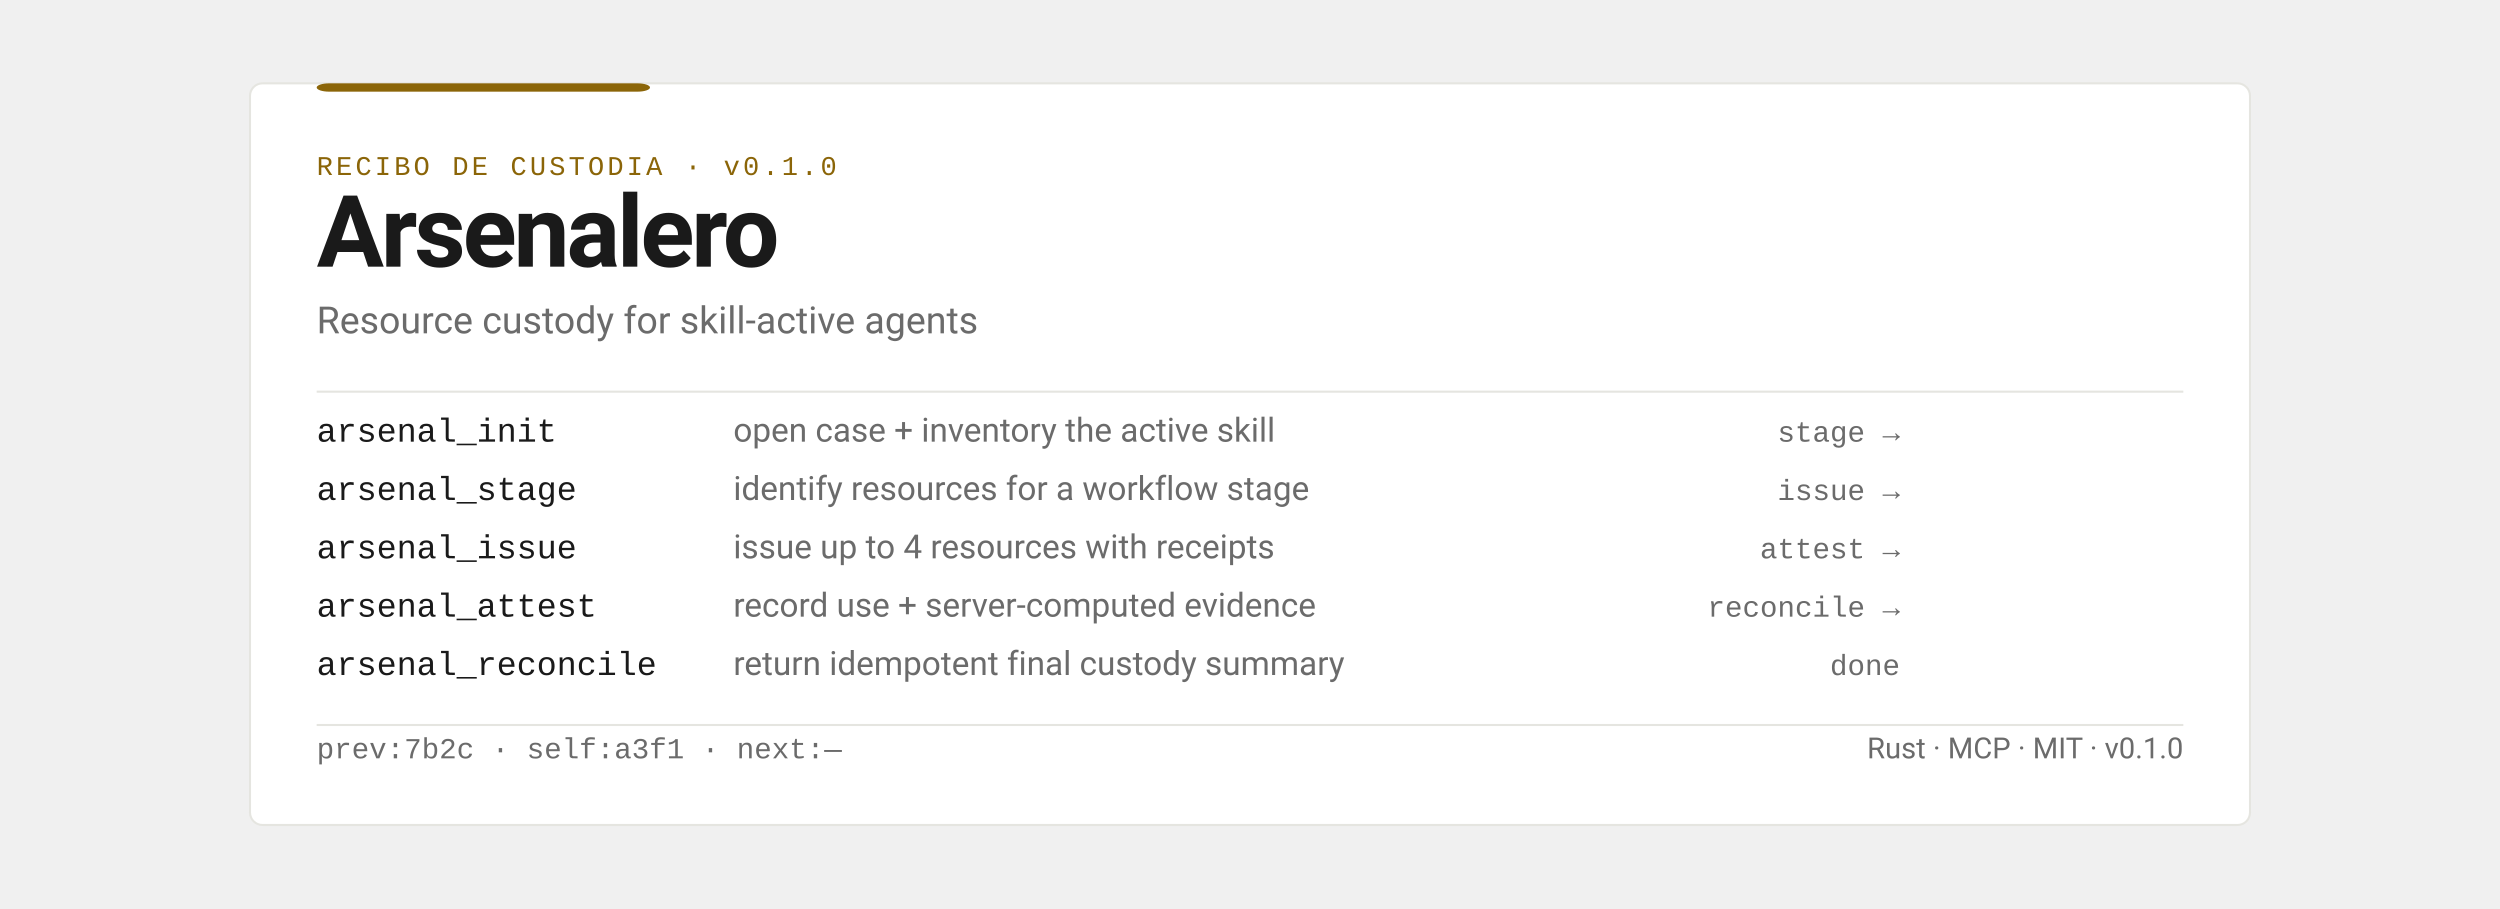
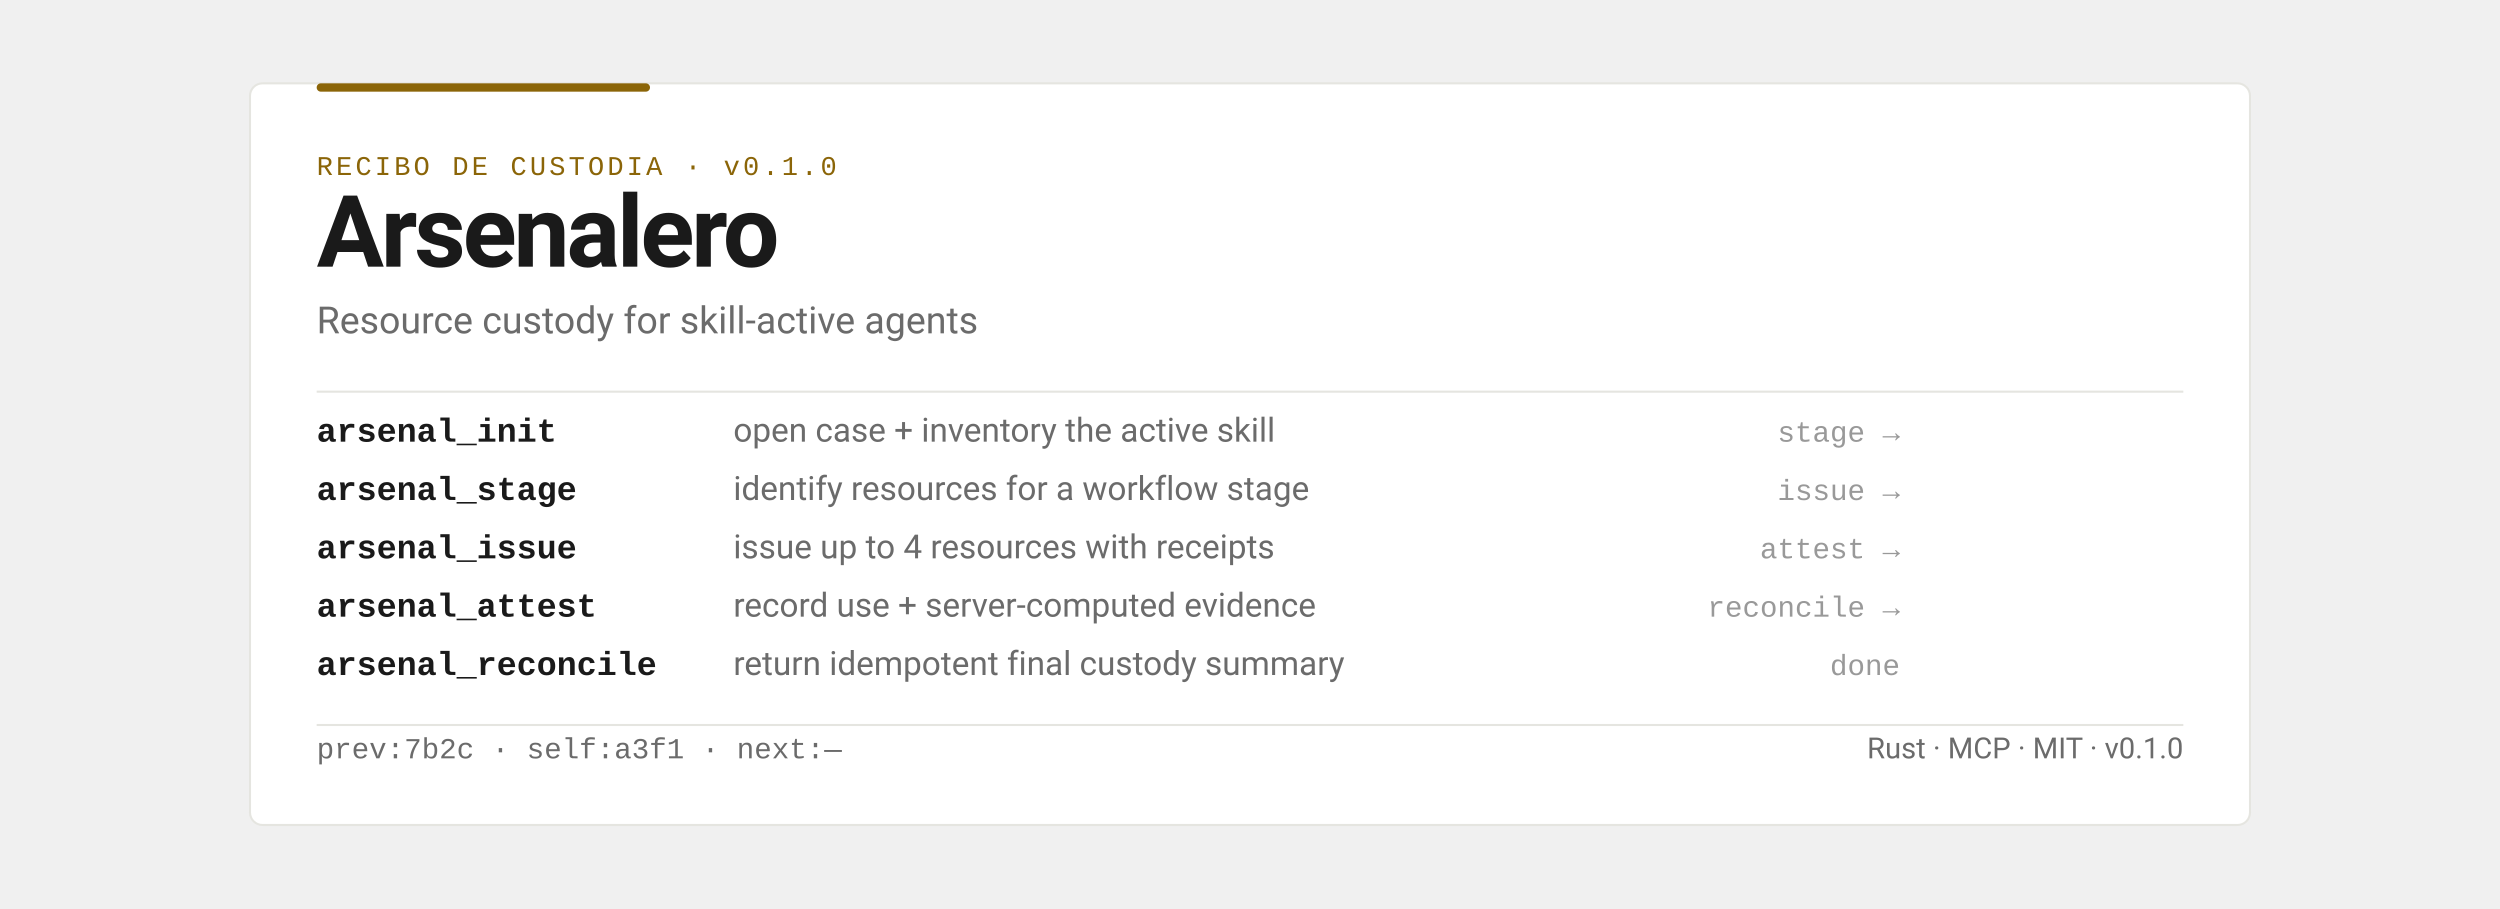
<svg xmlns="http://www.w3.org/2000/svg" width="100%" viewBox="0 0 1200 436" role="img" aria-labelledby="heroTitle heroDesc">
  <defs>
    <style>
      .ink { fill: #1A1A1A; }
      .muted { fill: #6B6B6B; }
+       .faint { fill: #999999; }
      .gold { fill: #8B6508; }
      .sans { font-family: -apple-system, BlinkMacSystemFont, "Segoe UI", Roboto, Helvetica, Arial, sans-serif; }
      .mono { font-family: ui-monospace, SFMono-Regular, "SF Mono", Menlo, Consolas, "Liberation Mono", monospace; }
    </style>
  </defs>
  <rect width="1200" height="436" fill="transparent" />
  <g id="receipt-card">
    <rect x="120" y="40" width="960" height="356" rx="6" fill="#FFFFFF" stroke="#E5E5E0" stroke-width="1" />
-     <rect x="152" y="40" width="160" height="4" rx="6" fill="#8B6508" />
+     <rect x="152" y="40" width="160" height="4" rx="2" fill="#8B6508" />
    <g id="header" transform="translate(152, 0)">
      <text class="mono gold" x="0" y="84" font-size="13" letter-spacing="1.5" font-weight="500">RECIBO DE CUSTODIA · v0.1.0</text>
      <text class="sans ink" font-size="48" y="128" font-weight="700" letter-spacing="-1.5">Arsenalero</text>
      <text class="sans muted" font-size="18" y="160" font-weight="400">Resource custody for skill-active agents</text>
    </g>
    <line x1="152" y1="188" x2="1048" y2="188" stroke="#E5E5E0" stroke-width="1" />
    <g id="line-items" transform="translate(152, 212)">
-       <text class="mono ink" font-size="16" x="0" y="0">arsenal_init</text>
+       <text class="mono ink" font-weight="bold" font-size="16" x="0" y="0">arsenal_init</text>
      <text class="sans muted" font-size="16" x="200" y="0">open case + inventory the active skill</text>
-       <text class="mono muted" font-size="14" x="760" y="0" text-anchor="end">stage →</text>
-       <text class="mono ink" font-size="16" x="0" y="28">arsenal_stage</text>
+       <text class="mono faint" font-size="14" x="760" y="0" text-anchor="end">stage →</text>
+       <text class="mono ink" font-weight="bold" font-size="16" x="0" y="28">arsenal_stage</text>
      <text class="sans muted" font-size="16" x="200" y="28">identify resources for a workflow stage</text>
-       <text class="mono muted" font-size="14" x="760" y="28" text-anchor="end">issue →</text>
-       <text class="mono ink" font-size="16" x="0" y="56">arsenal_issue</text>
+       <text class="mono faint" font-size="14" x="760" y="28" text-anchor="end">issue →</text>
+       <text class="mono ink" font-weight="bold" font-size="16" x="0" y="56">arsenal_issue</text>
      <text class="sans muted" font-size="16" x="200" y="56">issue up to 4 resources with receipts</text>
-       <text class="mono muted" font-size="14" x="760" y="56" text-anchor="end">attest →</text>
-       <text class="mono ink" font-size="16" x="0" y="84">arsenal_attest</text>
+       <text class="mono faint" font-size="14" x="760" y="56" text-anchor="end">attest →</text>
+       <text class="mono ink" font-weight="bold" font-size="16" x="0" y="84">arsenal_attest</text>
      <text class="sans muted" font-size="16" x="200" y="84">record use + server-computed evidence</text>
-       <text class="mono muted" font-size="14" x="760" y="84" text-anchor="end">reconcile →</text>
-       <text class="mono ink" font-size="16" x="0" y="112">arsenal_reconcile</text>
+       <text class="mono faint" font-size="14" x="760" y="84" text-anchor="end">reconcile →</text>
+       <text class="mono ink" font-weight="bold" font-size="16" x="0" y="112">arsenal_reconcile</text>
      <text class="sans muted" font-size="16" x="200" y="112">return idempotent final custody summary</text>
-       <text class="mono muted" font-size="14" x="760" y="112" text-anchor="end">done</text>
+       <text class="mono faint" font-size="14" x="760" y="112" text-anchor="end">done</text>
    </g>
    <line x1="152" y1="348" x2="1048" y2="348" stroke="#E5E5E0" stroke-width="1" />
    <g id="hash-chain-footer" transform="translate(152, 364)">
      <text class="mono muted" font-size="14">prev:7b2c · self:a3f1 · next:—</text>
      <text class="sans muted" font-size="14" x="896" text-anchor="end">Rust · MCP · MIT · v0.1.0</text>
    </g>
  </g>
</svg>
